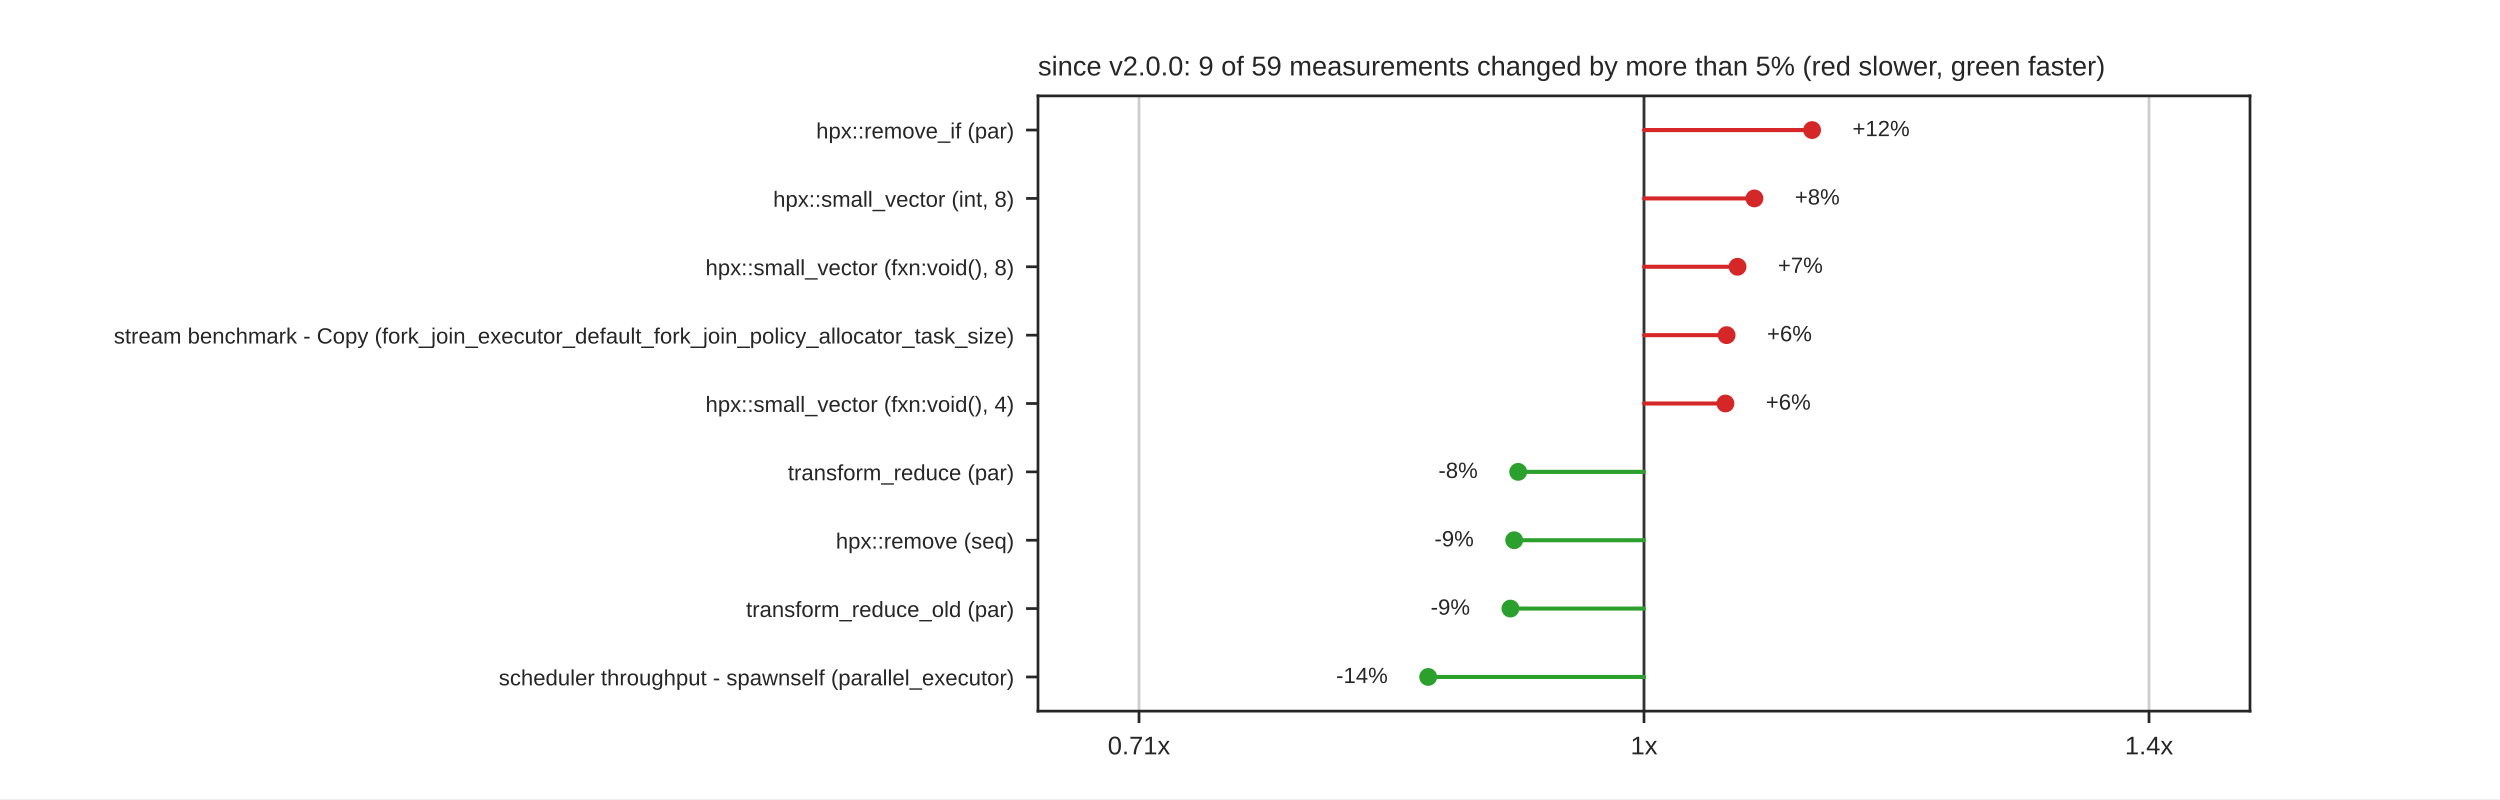
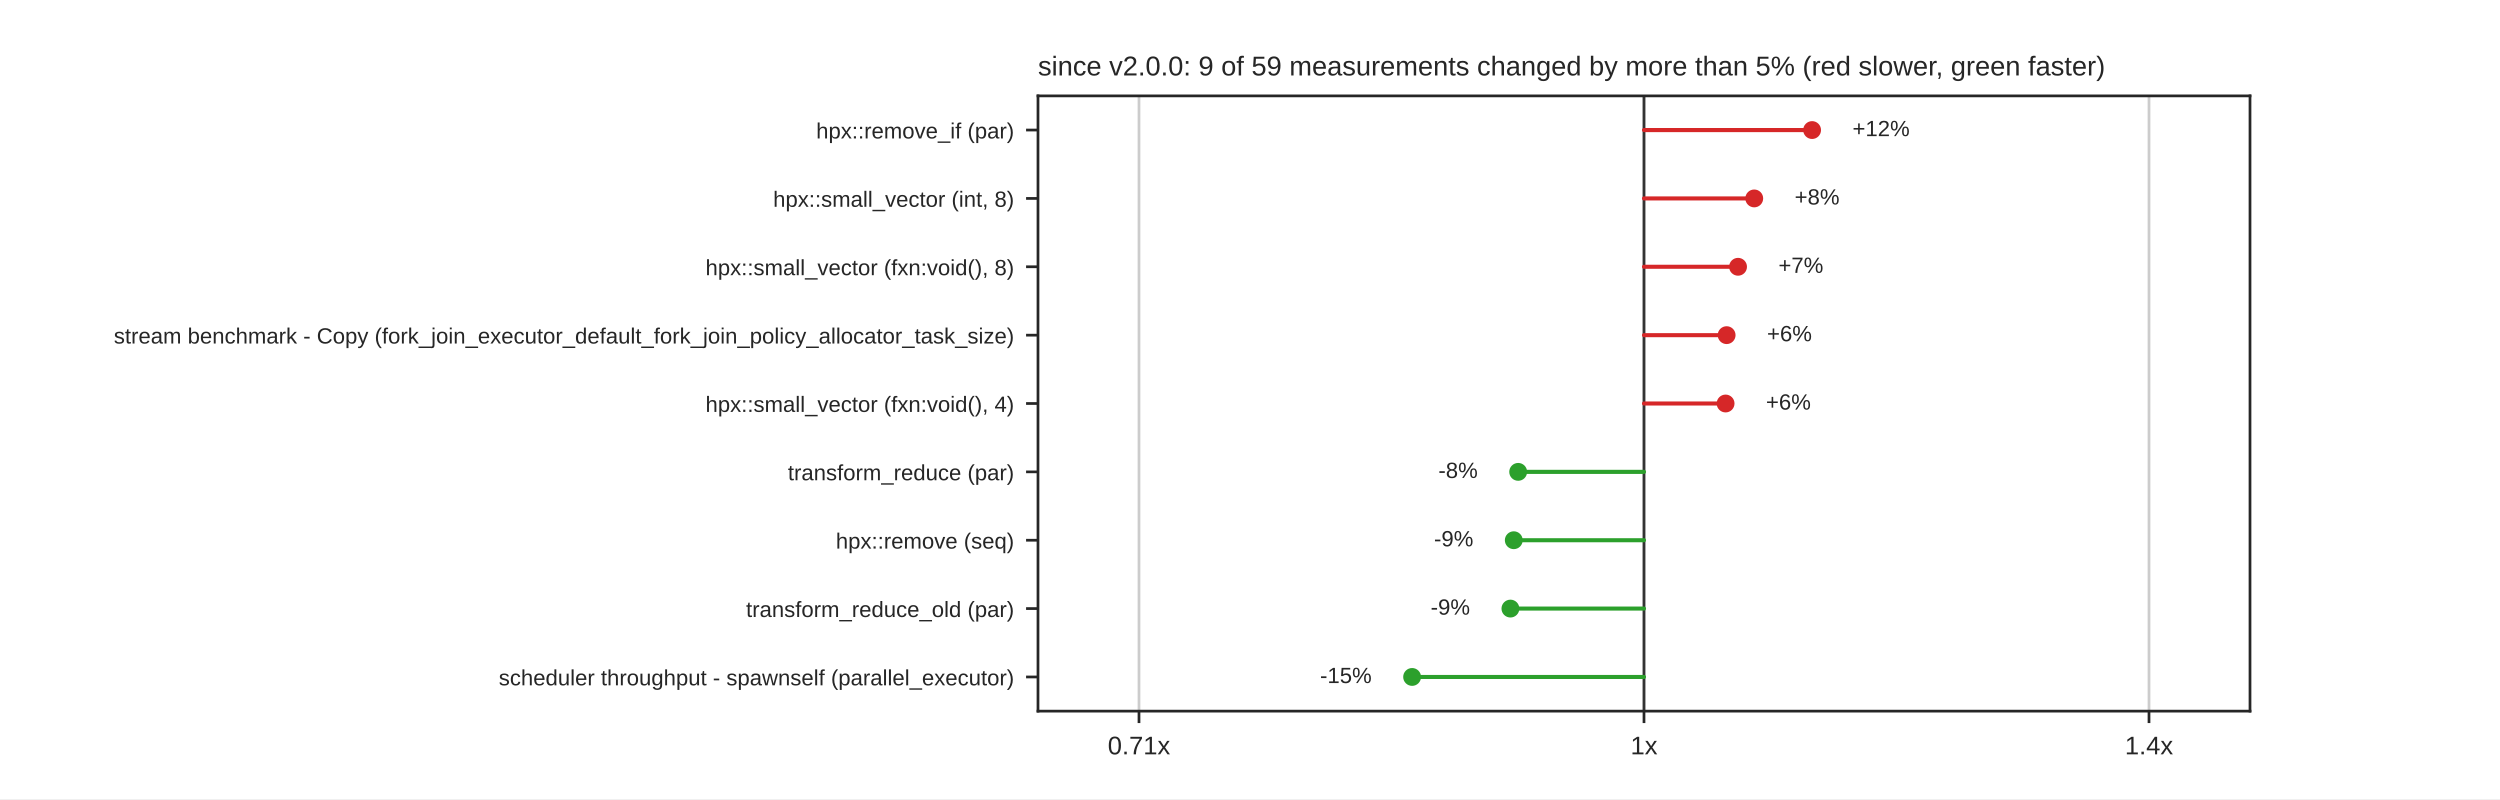
<svg xmlns="http://www.w3.org/2000/svg" xmlns:xlink="http://www.w3.org/1999/xlink" width="734.4pt" height="234.72pt" viewBox="0 0 734.4 234.72" version="1.1">
  <defs>
    <style type="text/css">*{stroke-linejoin: round; stroke-linecap: butt}</style>
  </defs>
  <g id="figure_1">
    <g id="patch_1">
      <path d="M 0 234.72  L 734.4 234.72  L 734.4 0  L 0 0  z " style="fill: #ffffff" />
    </g>
    <g id="axes_1">
      <g id="patch_2">
        <path d="M 304.92 208.901  L 660.96 208.901  L 660.96 28.166  L 304.92 28.166  z " style="fill: #ffffff" />
      </g>
      <g id="matplotlib.axis_1">
        <g id="xtick_1">
          <g id="line2d_1">
            <path d="M 334.59 208.901  L 334.59 28.166  " clip-path="url(#p4a675e93d3)" style="fill: none; stroke: #cccccc; stroke-width: 0.8; stroke-linecap: round" />
          </g>
          <g id="line2d_2">
            <defs>
              <path id="mdfc5214045" d="M 0 0  L 0 3.5  " style="stroke: #262626; stroke-width: 0.8" />
            </defs>
            <g>
              <use xlink:href="#mdfc5214045" x="334.59" y="208.901" style="fill: #262626; stroke: #262626; stroke-width: 0.8" />
            </g>
          </g>
          <g id="text_1">
            <text style="fill: #262626; font: 7.5px 'Arial', 'DejaVu Sans', 'Liberation Sans', 'Bitstream Vera Sans', sans-serif; text-anchor: middle" x="334.59" y="221.6" transform="rotate(-0 334.59 221.5996)">0.71x</text>
          </g>
        </g>
        <g id="xtick_2">
          <g id="line2d_3">
            <path d="M 482.94 208.901  L 482.94 28.166  " clip-path="url(#p4a675e93d3)" style="fill: none; stroke: #cccccc; stroke-width: 0.8; stroke-linecap: round" />
          </g>
          <g id="line2d_4">
            <g>
              <use xlink:href="#mdfc5214045" x="482.94" y="208.901" style="fill: #262626; stroke: #262626; stroke-width: 0.8" />
            </g>
          </g>
          <g id="text_2">
            <text style="fill: #262626; font: 7.5px 'Arial', 'DejaVu Sans', 'Liberation Sans', 'Bitstream Vera Sans', sans-serif; text-anchor: middle" x="482.94" y="221.6" transform="rotate(-0 482.94 221.5996)">1x</text>
          </g>
        </g>
        <g id="xtick_3">
          <g id="line2d_5">
            <path d="M 631.29 208.901  L 631.29 28.166  " clip-path="url(#p4a675e93d3)" style="fill: none; stroke: #cccccc; stroke-width: 0.8; stroke-linecap: round" />
          </g>
          <g id="line2d_6">
            <g>
              <use xlink:href="#mdfc5214045" x="631.29" y="208.901" style="fill: #262626; stroke: #262626; stroke-width: 0.8" />
            </g>
          </g>
          <g id="text_3">
            <text style="fill: #262626; font: 7.5px 'Arial', 'DejaVu Sans', 'Liberation Sans', 'Bitstream Vera Sans', sans-serif; text-anchor: middle" x="631.29" y="221.6" transform="rotate(-0 631.29 221.5996)">1.4x</text>
          </g>
        </g>
      </g>
      <g id="matplotlib.axis_2">
        <g id="ytick_1">
          <g id="line2d_7">
            <defs>
              <path id="m414165cd4d" d="M 0 0  L -3.5 0  " style="stroke: #262626; stroke-width: 0.8" />
            </defs>
            <g>
              <use xlink:href="#m414165cd4d" x="304.92" y="38.207" style="fill: #262626; stroke: #262626; stroke-width: 0.8" />
            </g>
          </g>
          <g id="text_4">
            <text style="fill: #262626; font: 6.5px 'Arial', 'DejaVu Sans', 'Liberation Sans', 'Bitstream Vera Sans', sans-serif; text-anchor: end" x="297.92" y="40.677" transform="rotate(-0 297.92 40.67669)">hpx::remove_if (par)</text>
          </g>
        </g>
        <g id="ytick_2">
          <g id="line2d_8">
            <g>
              <use xlink:href="#m414165cd4d" x="304.92" y="58.289" style="fill: #262626; stroke: #262626; stroke-width: 0.8" />
            </g>
          </g>
          <g id="text_5">
            <text style="fill: #262626; font: 6.5px 'Arial', 'DejaVu Sans', 'Liberation Sans', 'Bitstream Vera Sans', sans-serif; text-anchor: end" x="297.92" y="60.758" transform="rotate(-0 297.92 60.75829)">hpx::small_vector (int, 8)</text>
          </g>
        </g>
        <g id="ytick_3">
          <g id="line2d_9">
            <g>
              <use xlink:href="#m414165cd4d" x="304.92" y="78.37" style="fill: #262626; stroke: #262626; stroke-width: 0.8" />
            </g>
          </g>
          <g id="text_6">
            <text style="fill: #262626; font: 6.5px 'Arial', 'DejaVu Sans', 'Liberation Sans', 'Bitstream Vera Sans', sans-serif; text-anchor: end" x="297.92" y="80.84" transform="rotate(-0 297.92 80.83989)">hpx::small_vector (fxn:void(), 8)</text>
          </g>
        </g>
        <g id="ytick_4">
          <g id="line2d_10">
            <g>
              <use xlink:href="#m414165cd4d" x="304.92" y="98.452" style="fill: #262626; stroke: #262626; stroke-width: 0.8" />
            </g>
          </g>
          <g id="text_7">
            <text style="fill: #262626; font: 6.5px 'Arial', 'DejaVu Sans', 'Liberation Sans', 'Bitstream Vera Sans', sans-serif; text-anchor: end" x="297.92" y="100.921" transform="rotate(-0 297.92 100.9215)">stream benchmark - Copy (fork_join_executor_default_fork_join_policy_allocator_task_size)</text>
          </g>
        </g>
        <g id="ytick_5">
          <g id="line2d_11">
            <g>
              <use xlink:href="#m414165cd4d" x="304.92" y="118.534" style="fill: #262626; stroke: #262626; stroke-width: 0.8" />
            </g>
          </g>
          <g id="text_8">
            <text style="fill: #262626; font: 6.5px 'Arial', 'DejaVu Sans', 'Liberation Sans', 'Bitstream Vera Sans', sans-serif; text-anchor: end" x="297.92" y="121.003" transform="rotate(-0 297.92 121.0031)">hpx::small_vector (fxn:void(), 4)</text>
          </g>
        </g>
        <g id="ytick_6">
          <g id="line2d_12">
            <g>
              <use xlink:href="#m414165cd4d" x="304.92" y="138.615" style="fill: #262626; stroke: #262626; stroke-width: 0.8" />
            </g>
          </g>
          <g id="text_9">
            <text style="fill: #262626; font: 6.5px 'Arial', 'DejaVu Sans', 'Liberation Sans', 'Bitstream Vera Sans', sans-serif; text-anchor: end" x="297.92" y="141.085" transform="rotate(-0 297.92 141.0847)">transform_reduce (par)</text>
          </g>
        </g>
        <g id="ytick_7">
          <g id="line2d_13">
            <g>
              <use xlink:href="#m414165cd4d" x="304.92" y="158.697" style="fill: #262626; stroke: #262626; stroke-width: 0.8" />
            </g>
          </g>
          <g id="text_10">
            <text style="fill: #262626; font: 6.5px 'Arial', 'DejaVu Sans', 'Liberation Sans', 'Bitstream Vera Sans', sans-serif; text-anchor: end" x="297.92" y="161.166" transform="rotate(-0 297.92 161.1663)">hpx::remove (seq)</text>
          </g>
        </g>
        <g id="ytick_8">
          <g id="line2d_14">
            <g>
              <use xlink:href="#m414165cd4d" x="304.92" y="178.778" style="fill: #262626; stroke: #262626; stroke-width: 0.8" />
            </g>
          </g>
          <g id="text_11">
            <text style="fill: #262626; font: 6.5px 'Arial', 'DejaVu Sans', 'Liberation Sans', 'Bitstream Vera Sans', sans-serif; text-anchor: end" x="297.92" y="181.248" transform="rotate(-0 297.92 181.2479)">transform_reduce_old (par)</text>
          </g>
        </g>
        <g id="ytick_9">
          <g id="line2d_15">
            <g>
              <use xlink:href="#m414165cd4d" x="304.92" y="198.86" style="fill: #262626; stroke: #262626; stroke-width: 0.8" />
            </g>
          </g>
          <g id="text_12">
            <text style="fill: #262626; font: 6.5px 'Arial', 'DejaVu Sans', 'Liberation Sans', 'Bitstream Vera Sans', sans-serif; text-anchor: end" x="297.92" y="201.329" transform="rotate(-0 297.92 201.3295)">scheduler throughput - spawnself (parallel_executor)</text>
          </g>
        </g>
      </g>
      <g id="line2d_16">
        <path d="M 482.94 208.901  L 482.94 28.166  " clip-path="url(#p4a675e93d3)" style="fill: none; stroke: #333333; stroke-width: 0.8; stroke-linecap: round" />
      </g>
      <g id="line2d_17">
-         <path d="M 482.94 38.207  L 532.319 38.207  " clip-path="url(#p4a675e93d3)" style="fill: none; stroke: #d62728; stroke-width: 1.2; stroke-linecap: round" />
+         <path d="M 482.94 38.207  L 532.323 38.207  " clip-path="url(#p4a675e93d3)" style="fill: none; stroke: #d62728; stroke-width: 1.2; stroke-linecap: round" />
      </g>
      <g id="line2d_18">
-         <path d="M 482.94 58.289  L 515.385 58.289  " clip-path="url(#p4a675e93d3)" style="fill: none; stroke: #d62728; stroke-width: 1.2; stroke-linecap: round" />
+         <path d="M 482.94 58.289  L 515.326 58.289  " clip-path="url(#p4a675e93d3)" style="fill: none; stroke: #d62728; stroke-width: 1.2; stroke-linecap: round" />
      </g>
      <g id="line2d_19">
-         <path d="M 482.94 78.37  L 510.416 78.37  " clip-path="url(#p4a675e93d3)" style="fill: none; stroke: #d62728; stroke-width: 1.2; stroke-linecap: round" />
+         <path d="M 482.94 78.37  L 510.569 78.37  " clip-path="url(#p4a675e93d3)" style="fill: none; stroke: #d62728; stroke-width: 1.2; stroke-linecap: round" />
      </g>
      <g id="line2d_20">
        <path d="M 482.94 98.452  L 507.213 98.452  " clip-path="url(#p4a675e93d3)" style="fill: none; stroke: #d62728; stroke-width: 1.2; stroke-linecap: round" />
      </g>
      <g id="line2d_21">
-         <path d="M 482.94 118.534  L 506.865 118.534  " clip-path="url(#p4a675e93d3)" style="fill: none; stroke: #d62728; stroke-width: 1.2; stroke-linecap: round" />
+         <path d="M 482.94 118.534  L 506.907 118.534  " clip-path="url(#p4a675e93d3)" style="fill: none; stroke: #d62728; stroke-width: 1.2; stroke-linecap: round" />
      </g>
      <g id="line2d_22">
        <path d="M 482.94 138.615  L 445.979 138.615  " clip-path="url(#p4a675e93d3)" style="fill: none; stroke: #2ca02c; stroke-width: 1.2; stroke-linecap: round" />
      </g>
      <g id="line2d_23">
-         <path d="M 482.94 158.697  L 444.805 158.697  " clip-path="url(#p4a675e93d3)" style="fill: none; stroke: #2ca02c; stroke-width: 1.2; stroke-linecap: round" />
+         <path d="M 482.94 158.697  L 444.686 158.697  " clip-path="url(#p4a675e93d3)" style="fill: none; stroke: #2ca02c; stroke-width: 1.2; stroke-linecap: round" />
      </g>
      <g id="line2d_24">
        <path d="M 482.94 178.778  L 443.701 178.778  " clip-path="url(#p4a675e93d3)" style="fill: none; stroke: #2ca02c; stroke-width: 1.2; stroke-linecap: round" />
      </g>
      <g id="line2d_25">
-         <path d="M 482.94 198.86  L 419.542 198.86  " clip-path="url(#p4a675e93d3)" style="fill: none; stroke: #2ca02c; stroke-width: 1.2; stroke-linecap: round" />
+         <path d="M 482.94 198.86  L 414.823 198.86  " clip-path="url(#p4a675e93d3)" style="fill: none; stroke: #2ca02c; stroke-width: 1.2; stroke-linecap: round" />
      </g>
      <g id="patch_3">
        <path d="M 304.92 208.901  L 304.92 28.166  " style="fill: none; stroke: #262626; stroke-width: 0.8; stroke-linejoin: miter; stroke-linecap: square" />
      </g>
      <g id="patch_4">
        <path d="M 660.96 208.901  L 660.96 28.166  " style="fill: none; stroke: #262626; stroke-width: 0.8; stroke-linejoin: miter; stroke-linecap: square" />
      </g>
      <g id="patch_5">
        <path d="M 304.92 208.901  L 660.96 208.901  " style="fill: none; stroke: #262626; stroke-width: 0.8; stroke-linejoin: miter; stroke-linecap: square" />
      </g>
      <g id="patch_6">
        <path d="M 304.92 28.166  L 660.96 28.166  " style="fill: none; stroke: #262626; stroke-width: 0.8; stroke-linejoin: miter; stroke-linecap: square" />
      </g>
      <g id="PathCollection_1">
        <defs>
          <path id="m8968767a60" d="M 0 2.121  C 0.563 2.121 1.102 1.898 1.5 1.5  C 1.898 1.102 2.121 0.563 2.121 0  C 2.121 -0.563 1.898 -1.102 1.5 -1.5  C 1.102 -1.898 0.563 -2.121 0 -2.121  C -0.563 -2.121 -1.102 -1.898 -1.5 -1.5  C -1.898 -1.102 -2.121 -0.563 -2.121 0  C -2.121 0.563 -1.898 1.102 -1.5 1.5  C -1.102 1.898 -0.563 2.121 0 2.121  z " style="stroke: #d62728" />
        </defs>
        <g clip-path="url(#p4a675e93d3)">
-           <use xlink:href="#m8968767a60" x="532.319" y="38.207" style="fill: #d62728; stroke: #d62728" />
+           <use xlink:href="#m8968767a60" x="532.323" y="38.207" style="fill: #d62728; stroke: #d62728" />
        </g>
      </g>
      <g id="text_13">
-         <text style="fill: #262626; font: 6.5px 'Arial', 'DejaVu Sans', 'Liberation Sans', 'Bitstream Vera Sans', sans-serif; text-anchor: start" x="544.187" y="40.001" transform="rotate(-0 544.1867 40.00079)">+12%</text>
+         <text style="fill: #262626; font: 6.5px 'Arial', 'DejaVu Sans', 'Liberation Sans', 'Bitstream Vera Sans', sans-serif; text-anchor: start" x="544.191" y="40.001" transform="rotate(-0 544.1905 40.00079)">+12%</text>
      </g>
      <g id="PathCollection_2">
        <g clip-path="url(#p4a675e93d3)">
-           <use xlink:href="#m8968767a60" x="515.385" y="58.289" style="fill: #d62728; stroke: #d62728" />
+           <use xlink:href="#m8968767a60" x="515.326" y="58.289" style="fill: #d62728; stroke: #d62728" />
        </g>
      </g>
      <g id="text_14">
-         <text style="fill: #262626; font: 6.5px 'Arial', 'DejaVu Sans', 'Liberation Sans', 'Bitstream Vera Sans', sans-serif; text-anchor: start" x="527.253" y="60.082" transform="rotate(-0 527.2525 60.08239)">+8%</text>
+         <text style="fill: #262626; font: 6.5px 'Arial', 'DejaVu Sans', 'Liberation Sans', 'Bitstream Vera Sans', sans-serif; text-anchor: start" x="527.194" y="60.082" transform="rotate(-0 527.1942 60.08239)">+8%</text>
      </g>
      <g id="PathCollection_3">
        <g clip-path="url(#p4a675e93d3)">
-           <use xlink:href="#m8968767a60" x="510.416" y="78.37" style="fill: #d62728; stroke: #d62728" />
+           <use xlink:href="#m8968767a60" x="510.569" y="78.37" style="fill: #d62728; stroke: #d62728" />
        </g>
      </g>
      <g id="text_15">
-         <text style="fill: #262626; font: 6.5px 'Arial', 'DejaVu Sans', 'Liberation Sans', 'Bitstream Vera Sans', sans-serif; text-anchor: start" x="522.284" y="80.164" transform="rotate(-0 522.2843 80.16399)">+7%</text>
+         <text style="fill: #262626; font: 6.5px 'Arial', 'DejaVu Sans', 'Liberation Sans', 'Bitstream Vera Sans', sans-serif; text-anchor: start" x="522.437" y="80.164" transform="rotate(-0 522.4373 80.16399)">+7%</text>
      </g>
      <g id="PathCollection_4">
        <g clip-path="url(#p4a675e93d3)">
          <use xlink:href="#m8968767a60" x="507.213" y="98.452" style="fill: #d62728; stroke: #d62728" />
        </g>
      </g>
      <g id="text_16">
        <text style="fill: #262626; font: 6.5px 'Arial', 'DejaVu Sans', 'Liberation Sans', 'Bitstream Vera Sans', sans-serif; text-anchor: start" x="519.081" y="100.246" transform="rotate(-0 519.0809 100.2456)">+6%</text>
      </g>
      <g id="PathCollection_5">
        <g clip-path="url(#p4a675e93d3)">
-           <use xlink:href="#m8968767a60" x="506.865" y="118.534" style="fill: #d62728; stroke: #d62728" />
+           <use xlink:href="#m8968767a60" x="506.907" y="118.534" style="fill: #d62728; stroke: #d62728" />
        </g>
      </g>
      <g id="text_17">
-         <text style="fill: #262626; font: 6.5px 'Arial', 'DejaVu Sans', 'Liberation Sans', 'Bitstream Vera Sans', sans-serif; text-anchor: start" x="518.733" y="120.327" transform="rotate(-0 518.7326 120.3272)">+6%</text>
+         <text style="fill: #262626; font: 6.5px 'Arial', 'DejaVu Sans', 'Liberation Sans', 'Bitstream Vera Sans', sans-serif; text-anchor: start" x="518.775" y="120.327" transform="rotate(-0 518.7752 120.3272)">+6%</text>
      </g>
      <g id="PathCollection_6">
        <defs>
          <path id="m7978cd0e5a" d="M 0 2.121  C 0.563 2.121 1.102 1.898 1.5 1.5  C 1.898 1.102 2.121 0.563 2.121 0  C 2.121 -0.563 1.898 -1.102 1.5 -1.5  C 1.102 -1.898 0.563 -2.121 0 -2.121  C -0.563 -2.121 -1.102 -1.898 -1.5 -1.5  C -1.898 -1.102 -2.121 -0.563 -2.121 0  C -2.121 0.563 -1.898 1.102 -1.5 1.5  C -1.102 1.898 -0.563 2.121 0 2.121  z " style="stroke: #2ca02c" />
        </defs>
        <g clip-path="url(#p4a675e93d3)">
          <use xlink:href="#m7978cd0e5a" x="445.979" y="138.615" style="fill: #2ca02c; stroke: #2ca02c" />
        </g>
      </g>
      <g id="text_18">
        <text style="fill: #262626; font: 6.5px 'Arial', 'DejaVu Sans', 'Liberation Sans', 'Bitstream Vera Sans', sans-serif; text-anchor: end" x="434.111" y="140.409" transform="rotate(-0 434.1113 140.4088)">-8%</text>
      </g>
      <g id="PathCollection_7">
        <g clip-path="url(#p4a675e93d3)">
-           <use xlink:href="#m7978cd0e5a" x="444.805" y="158.697" style="fill: #2ca02c; stroke: #2ca02c" />
+           <use xlink:href="#m7978cd0e5a" x="444.686" y="158.697" style="fill: #2ca02c; stroke: #2ca02c" />
        </g>
      </g>
      <g id="text_19">
-         <text style="fill: #262626; font: 6.5px 'Arial', 'DejaVu Sans', 'Liberation Sans', 'Bitstream Vera Sans', sans-serif; text-anchor: end" x="432.937" y="160.49" transform="rotate(-0 432.9368 160.4904)">-9%</text>
+         <text style="fill: #262626; font: 6.5px 'Arial', 'DejaVu Sans', 'Liberation Sans', 'Bitstream Vera Sans', sans-serif; text-anchor: end" x="432.818" y="160.49" transform="rotate(-0 432.8177 160.4904)">-9%</text>
      </g>
      <g id="PathCollection_8">
        <g clip-path="url(#p4a675e93d3)">
          <use xlink:href="#m7978cd0e5a" x="443.701" y="178.778" style="fill: #2ca02c; stroke: #2ca02c" />
        </g>
      </g>
      <g id="text_20">
        <text style="fill: #262626; font: 6.5px 'Arial', 'DejaVu Sans', 'Liberation Sans', 'Bitstream Vera Sans', sans-serif; text-anchor: end" x="431.833" y="180.572" transform="rotate(-0 431.8325 180.572)">-9%</text>
      </g>
      <g id="PathCollection_9">
        <g clip-path="url(#p4a675e93d3)">
-           <use xlink:href="#m7978cd0e5a" x="419.542" y="198.86" style="fill: #2ca02c; stroke: #2ca02c" />
+           <use xlink:href="#m7978cd0e5a" x="414.823" y="198.86" style="fill: #2ca02c; stroke: #2ca02c" />
        </g>
      </g>
      <g id="text_21">
-         <text style="fill: #262626; font: 6.5px 'Arial', 'DejaVu Sans', 'Liberation Sans', 'Bitstream Vera Sans', sans-serif; text-anchor: end" x="407.674" y="200.654" transform="rotate(-0 407.6741 200.6536)">-14%</text>
+         <text style="fill: #262626; font: 6.5px 'Arial', 'DejaVu Sans', 'Liberation Sans', 'Bitstream Vera Sans', sans-serif; text-anchor: end" x="402.955" y="200.654" transform="rotate(-0 402.9554 200.6536)">-15%</text>
      </g>
      <g id="text_22">
        <text style="fill: #262626; font: 8px 'Arial', 'DejaVu Sans', 'Liberation Sans', 'Bitstream Vera Sans', sans-serif; text-anchor: start" x="304.92" y="22.166" transform="rotate(-0 304.92 22.1664)">since v2.0.0: 9 of 59 measurements changed by more than 5% (red slower, green faster)</text>
      </g>
    </g>
  </g>
  <defs>
    <clipPath id="p4a675e93d3">
      <rect x="304.92" y="28.166" width="356.04" height="180.734" />
    </clipPath>
  </defs>
</svg>
